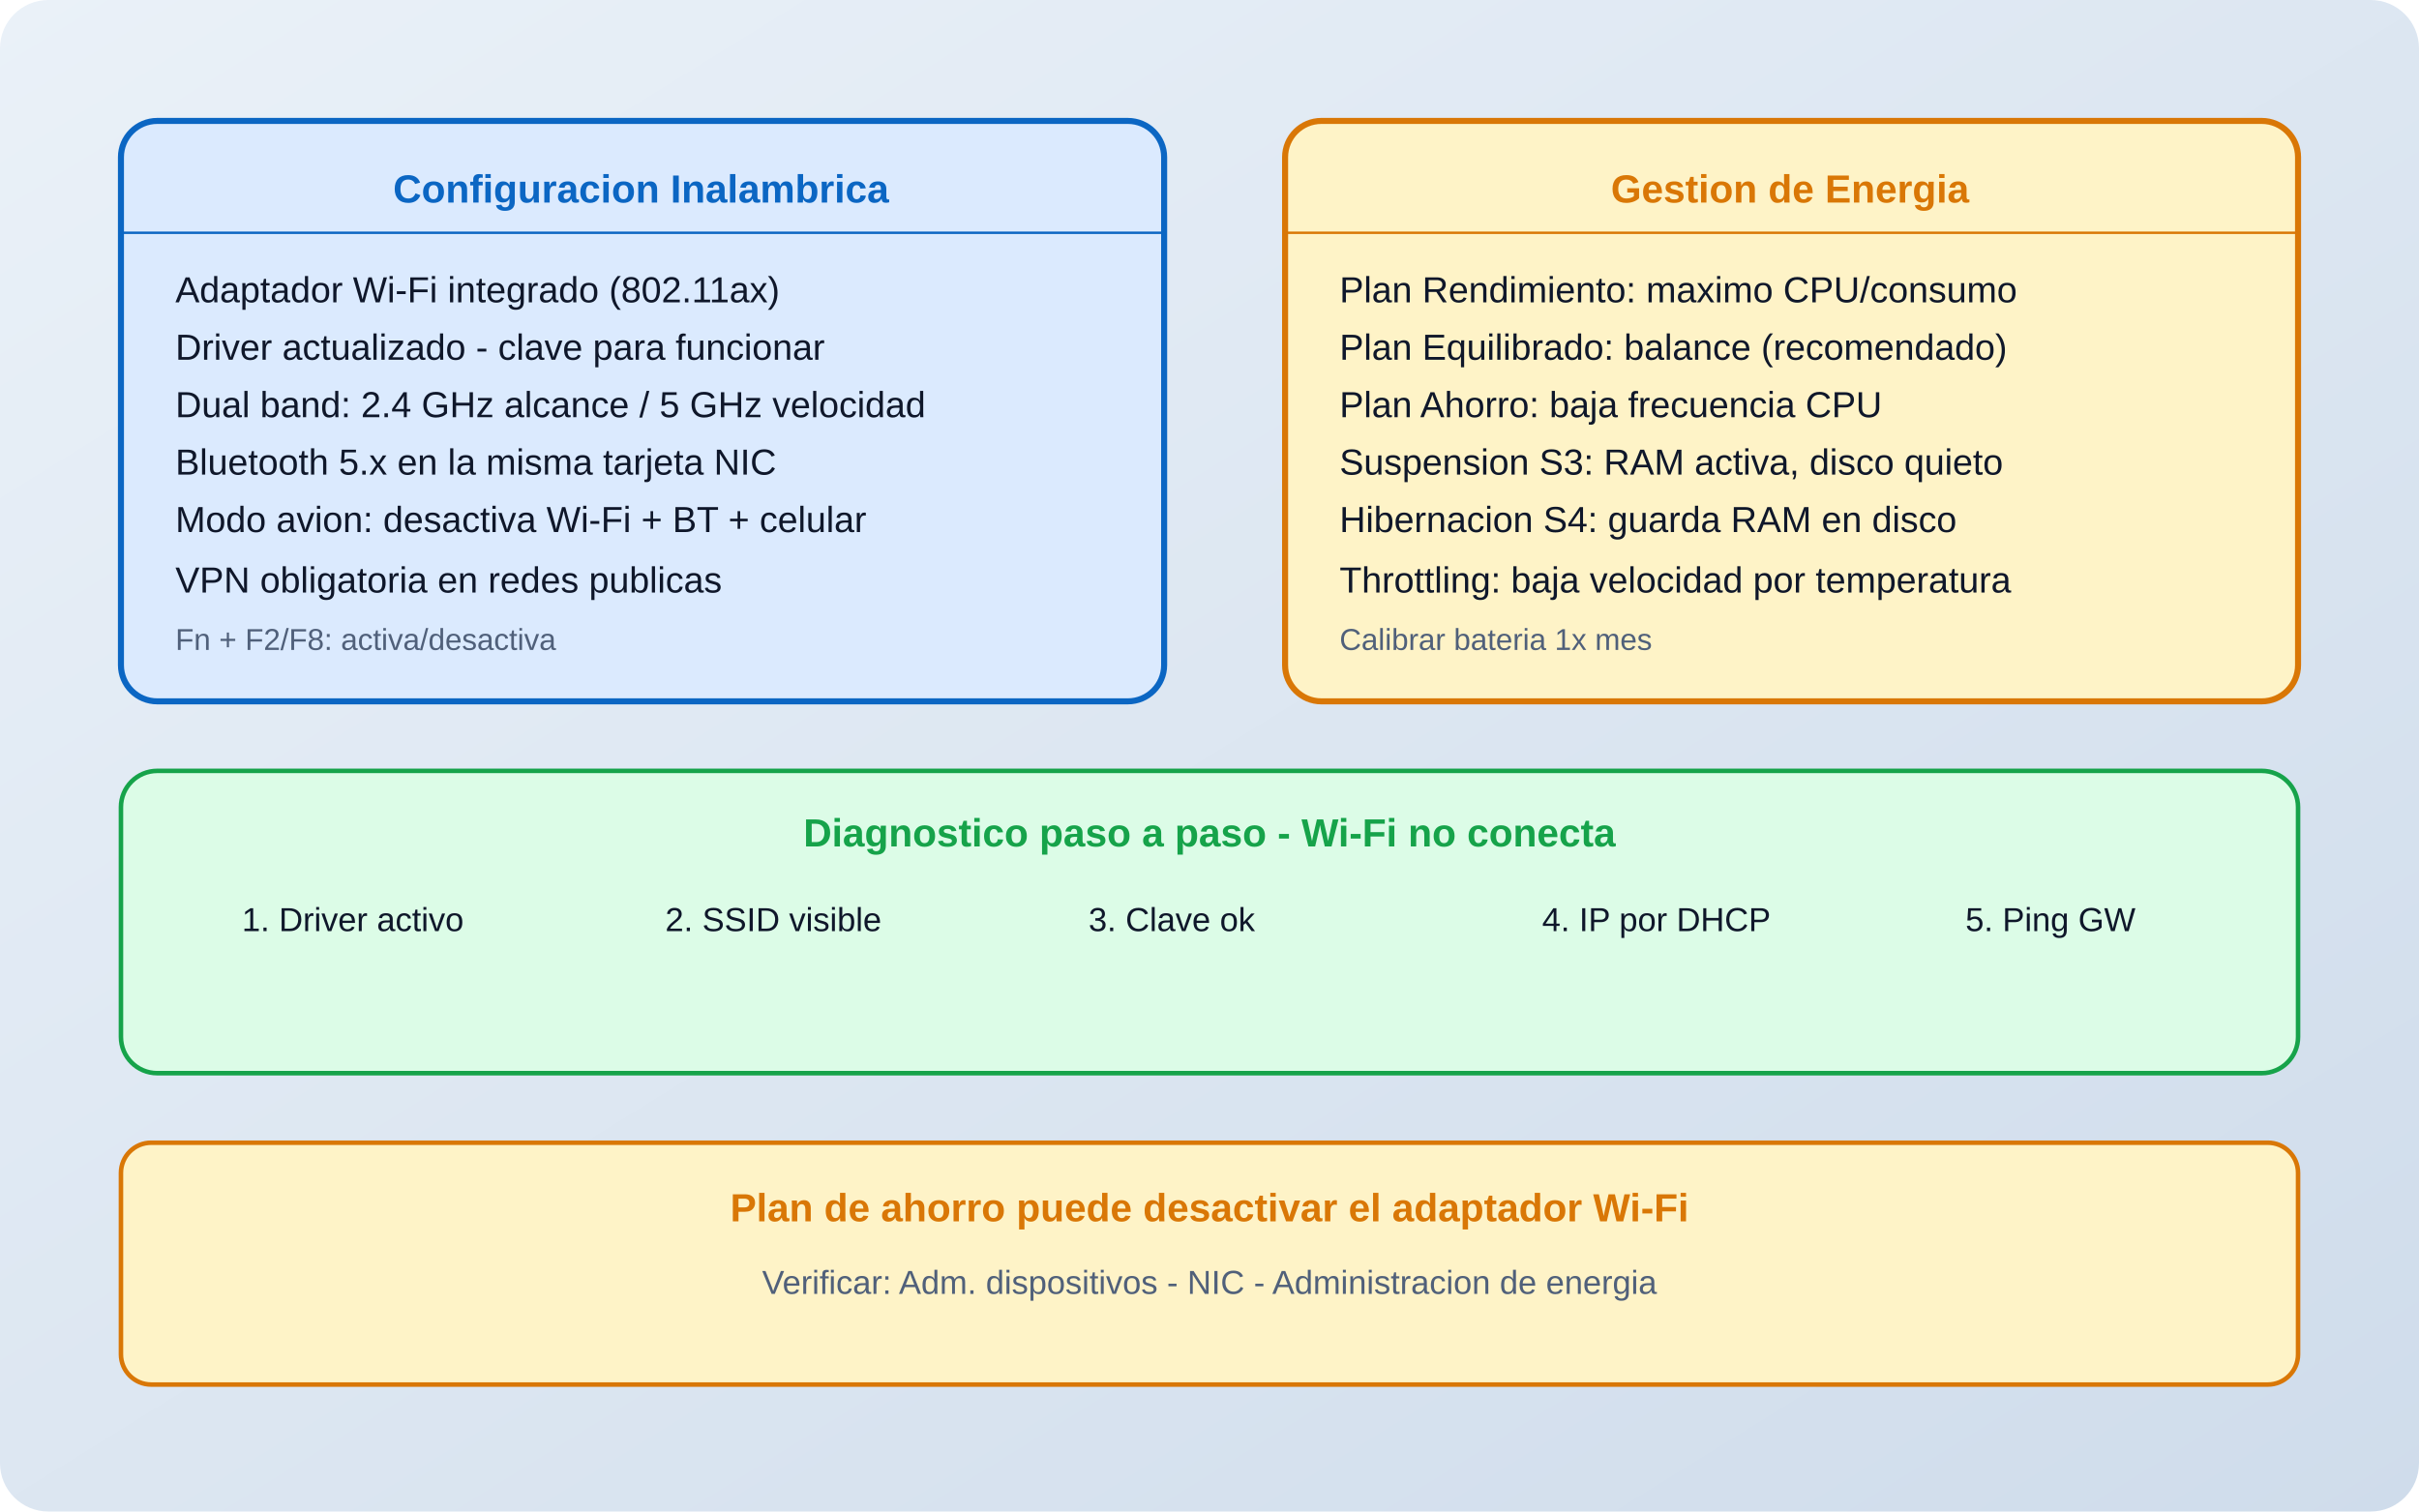
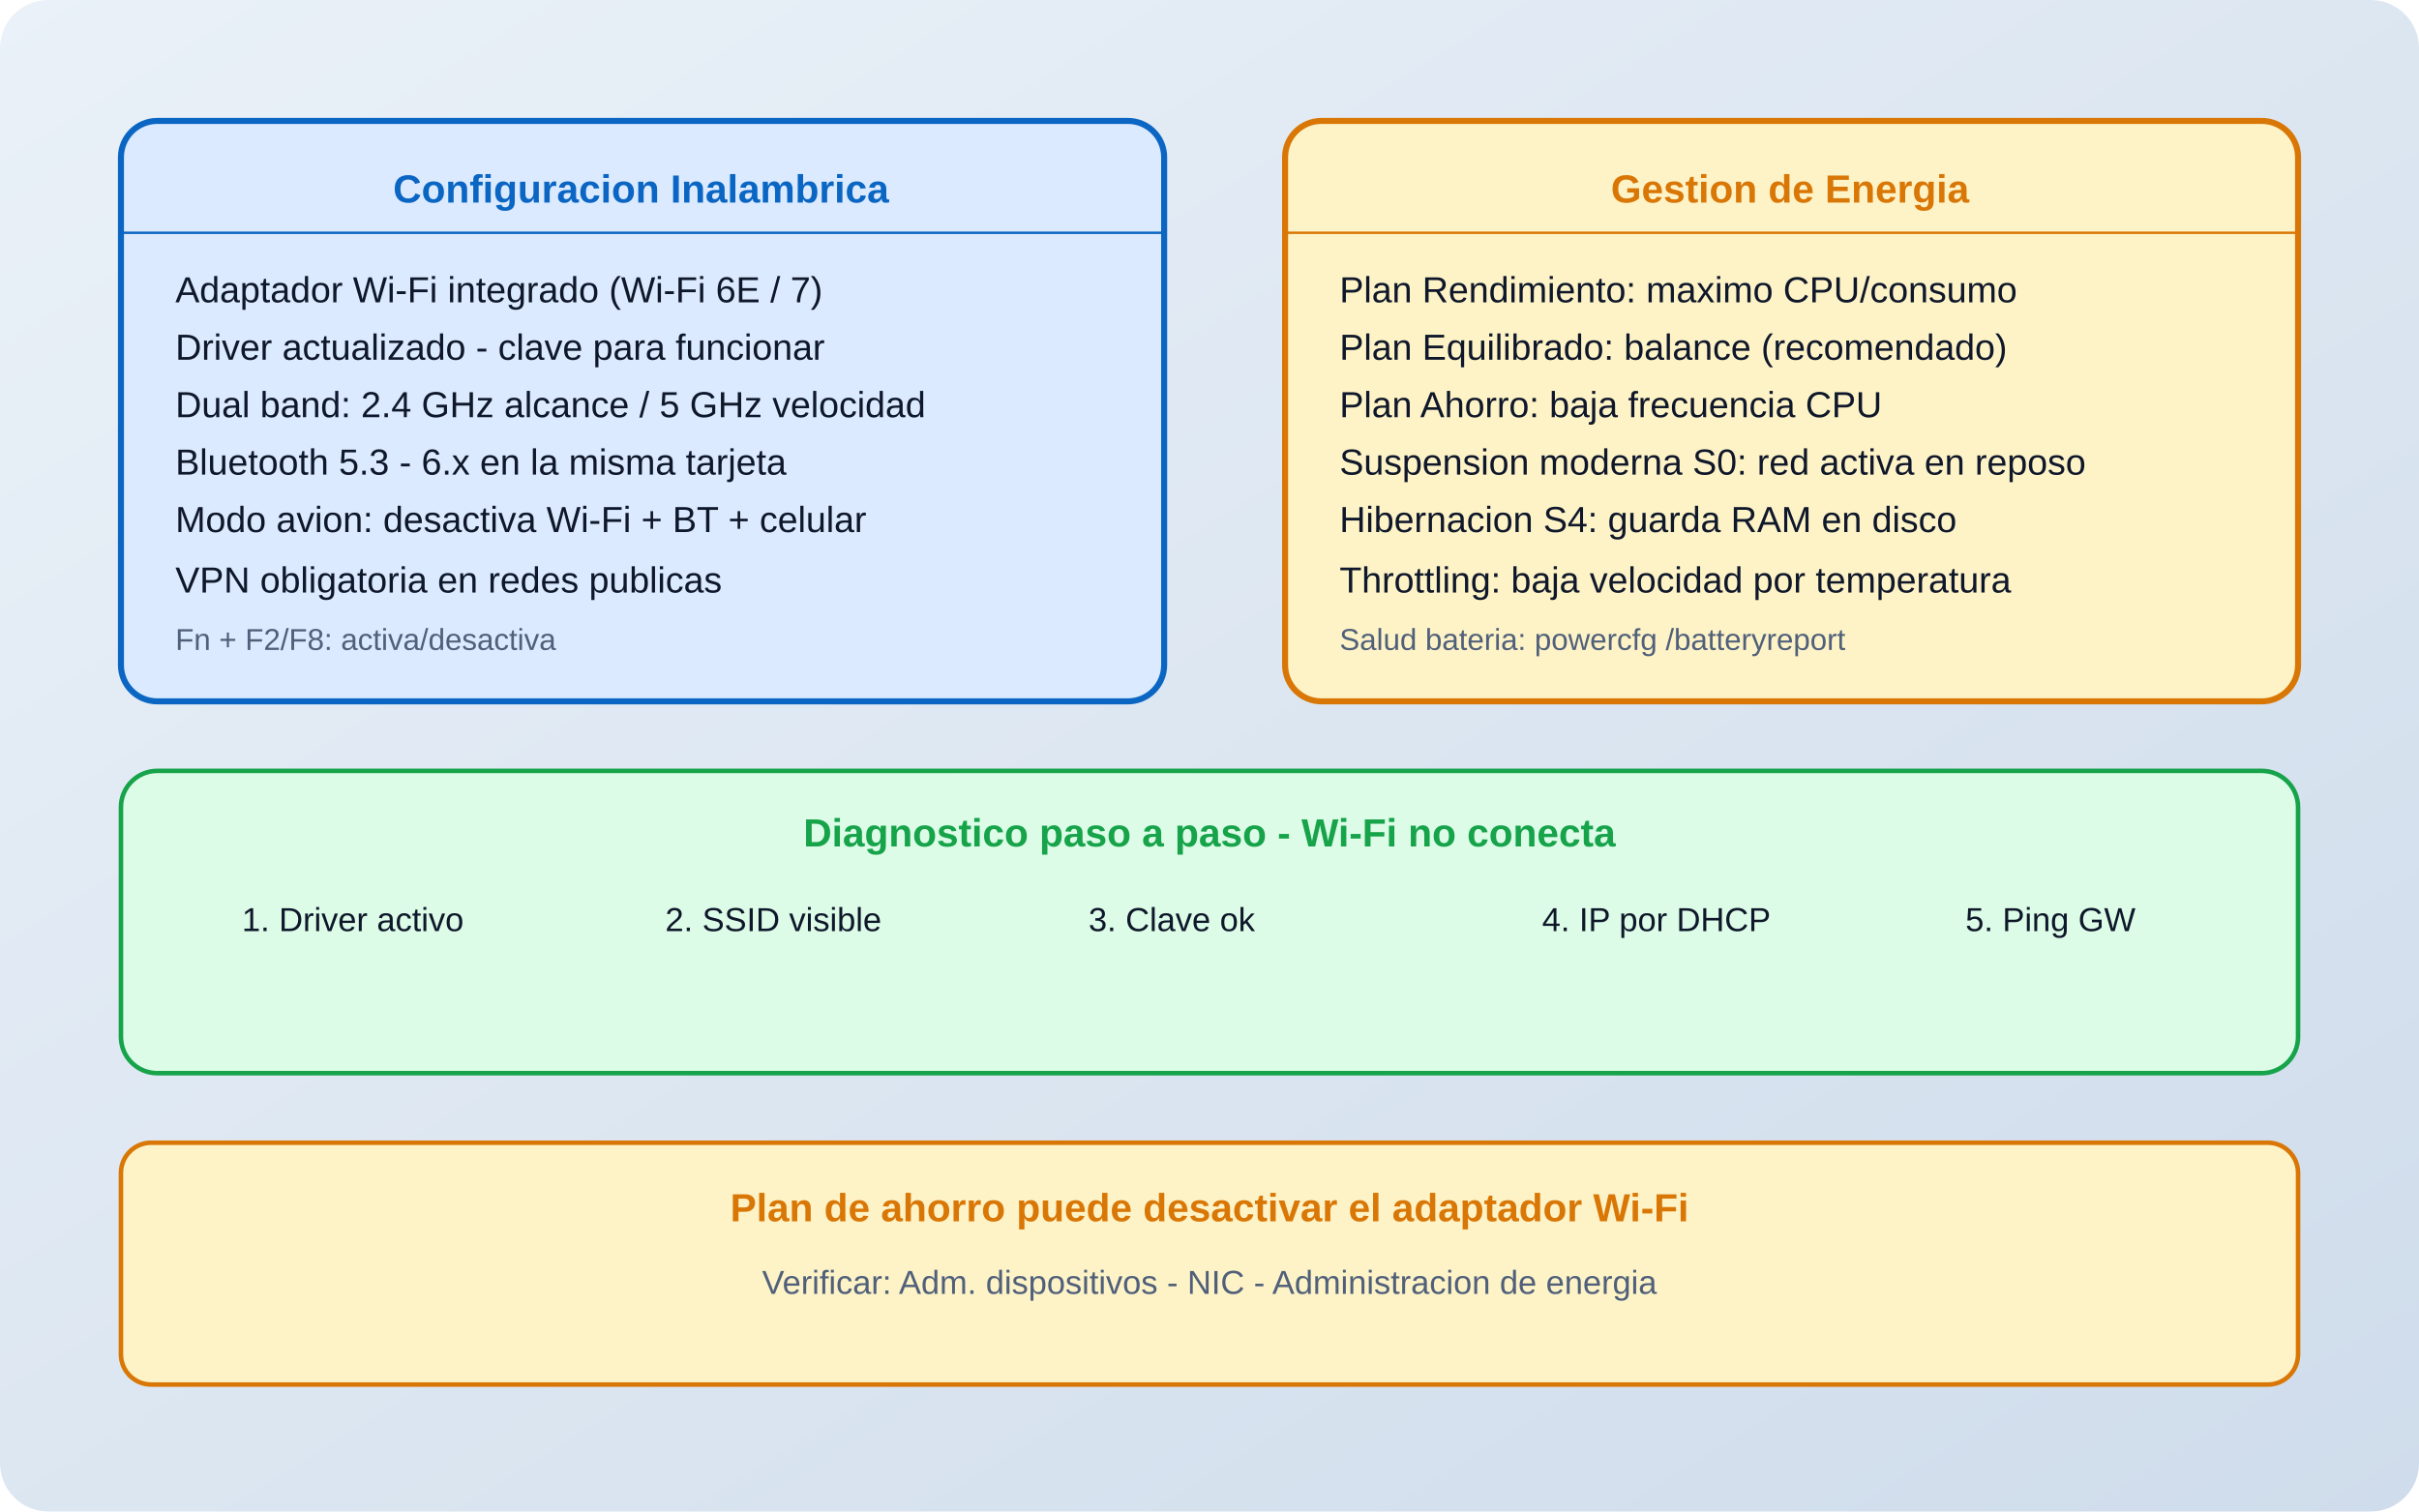
<svg xmlns="http://www.w3.org/2000/svg" width="800" height="500" viewBox="0 0 800 500">
  <defs>
    <linearGradient id="bg" x1="0%" y1="0%" x2="100%" y2="100%">
      <stop offset="0%" stop-color="#eaf1f8" />
      <stop offset="100%" stop-color="#cfdceb" />
    </linearGradient>
  </defs>
  <rect width="800" height="500" fill="url(#bg)" rx="16" />
  <rect x="40" y="40" width="345" height="192" rx="12" fill="#dbeafe" stroke="#0b66c3" stroke-width="2" />
  <text x="212" y="67" font-family="Arial,sans-serif" font-size="13" font-weight="bold" fill="#0b66c3" text-anchor="middle">Configuracion Inalambrica</text>
  <line x1="40" y1="77" x2="385" y2="77" stroke="#0b66c3" stroke-width="0.8" />
-   <text x="58" y="100" font-family="Arial,sans-serif" font-size="12" font-weight="normal" fill="#0f172a" text-anchor="start">Adaptador Wi-Fi integrado (802.11ax)</text>
+   <text x="58" y="100" font-family="Arial,sans-serif" font-size="12" font-weight="normal" fill="#0f172a" text-anchor="start">Adaptador Wi-Fi integrado (Wi-Fi 6E / 7)</text>
  <text x="58" y="119" font-family="Arial,sans-serif" font-size="12" font-weight="normal" fill="#0f172a" text-anchor="start">Driver actualizado - clave para funcionar</text>
  <text x="58" y="138" font-family="Arial,sans-serif" font-size="12" font-weight="normal" fill="#0f172a" text-anchor="start">Dual band: 2.4 GHz alcance / 5 GHz velocidad</text>
-   <text x="58" y="157" font-family="Arial,sans-serif" font-size="12" font-weight="normal" fill="#0f172a" text-anchor="start">Bluetooth 5.x en la misma tarjeta NIC</text>
+   <text x="58" y="157" font-family="Arial,sans-serif" font-size="12" font-weight="normal" fill="#0f172a" text-anchor="start">Bluetooth 5.3 - 6.x en la misma tarjeta</text>
  <text x="58" y="176" font-family="Arial,sans-serif" font-size="12" font-weight="normal" fill="#0f172a" text-anchor="start">Modo avion: desactiva Wi-Fi + BT + celular</text>
  <text x="58" y="196" font-family="Arial,sans-serif" font-size="12" font-weight="normal" fill="#0f172a" text-anchor="start">VPN obligatoria en redes publicas</text>
  <text x="58" y="215" font-family="Arial,sans-serif" font-size="10" font-weight="normal" fill="#50607a" text-anchor="start">Fn + F2/F8: activa/desactiva</text>
  <rect x="425" y="40" width="335" height="192" rx="12" fill="#fef3c7" stroke="#d97706" stroke-width="2" />
  <text x="592" y="67" font-family="Arial,sans-serif" font-size="13" font-weight="bold" fill="#d97706" text-anchor="middle">Gestion de Energia</text>
  <line x1="425" y1="77" x2="760" y2="77" stroke="#d97706" stroke-width="0.8" />
  <text x="443" y="100" font-family="Arial,sans-serif" font-size="12" font-weight="normal" fill="#0f172a" text-anchor="start">Plan Rendimiento: maximo CPU/consumo</text>
  <text x="443" y="119" font-family="Arial,sans-serif" font-size="12" font-weight="normal" fill="#0f172a" text-anchor="start">Plan Equilibrado: balance (recomendado)</text>
  <text x="443" y="138" font-family="Arial,sans-serif" font-size="12" font-weight="normal" fill="#0f172a" text-anchor="start">Plan Ahorro: baja frecuencia CPU</text>
-   <text x="443" y="157" font-family="Arial,sans-serif" font-size="12" font-weight="normal" fill="#0f172a" text-anchor="start">Suspension S3: RAM activa, disco quieto</text>
+   <text x="443" y="157" font-family="Arial,sans-serif" font-size="12" font-weight="normal" fill="#0f172a" text-anchor="start">Suspension moderna S0: red activa en reposo</text>
  <text x="443" y="176" font-family="Arial,sans-serif" font-size="12" font-weight="normal" fill="#0f172a" text-anchor="start">Hibernacion S4: guarda RAM en disco</text>
  <text x="443" y="196" font-family="Arial,sans-serif" font-size="12" font-weight="normal" fill="#0f172a" text-anchor="start">Throttling: baja velocidad por temperatura</text>
-   <text x="443" y="215" font-family="Arial,sans-serif" font-size="10" font-weight="normal" fill="#50607a" text-anchor="start">Calibrar bateria 1x mes</text>
+   <text x="443" y="215" font-family="Arial,sans-serif" font-size="10" font-weight="normal" fill="#50607a" text-anchor="start">Salud bateria: powercfg /batteryreport</text>
  <rect x="40" y="255" width="720" height="100" rx="12" fill="#dcfce7" stroke="#16a34a" stroke-width="1.5" />
  <text x="400" y="280" font-family="Arial,sans-serif" font-size="13" font-weight="bold" fill="#16a34a" text-anchor="middle">Diagnostico paso a paso - Wi-Fi no conecta</text>
  <text x="80" y="308" font-family="Arial,sans-serif" font-size="11" font-weight="normal" fill="#0f172a" text-anchor="start">1. Driver activo</text>
  <text x="220" y="308" font-family="Arial,sans-serif" font-size="11" font-weight="normal" fill="#0f172a" text-anchor="start">2. SSID visible</text>
  <text x="360" y="308" font-family="Arial,sans-serif" font-size="11" font-weight="normal" fill="#0f172a" text-anchor="start">3. Clave ok</text>
  <text x="510" y="308" font-family="Arial,sans-serif" font-size="11" font-weight="normal" fill="#0f172a" text-anchor="start">4. IP por DHCP</text>
  <text x="650" y="308" font-family="Arial,sans-serif" font-size="11" font-weight="normal" fill="#0f172a" text-anchor="start">5. Ping GW</text>
  <rect x="40" y="378" width="720" height="80" rx="10" fill="#fef3c7" stroke="#d97706" stroke-width="1.5" />
  <text x="400" y="404" font-family="Arial,sans-serif" font-size="13" font-weight="bold" fill="#d97706" text-anchor="middle">Plan de ahorro puede desactivar el adaptador Wi-Fi</text>
  <text x="400" y="428" font-family="Arial,sans-serif" font-size="11" font-weight="normal" fill="#50607a" text-anchor="middle">Verificar: Adm. dispositivos - NIC - Administracion de energia</text>
</svg>
